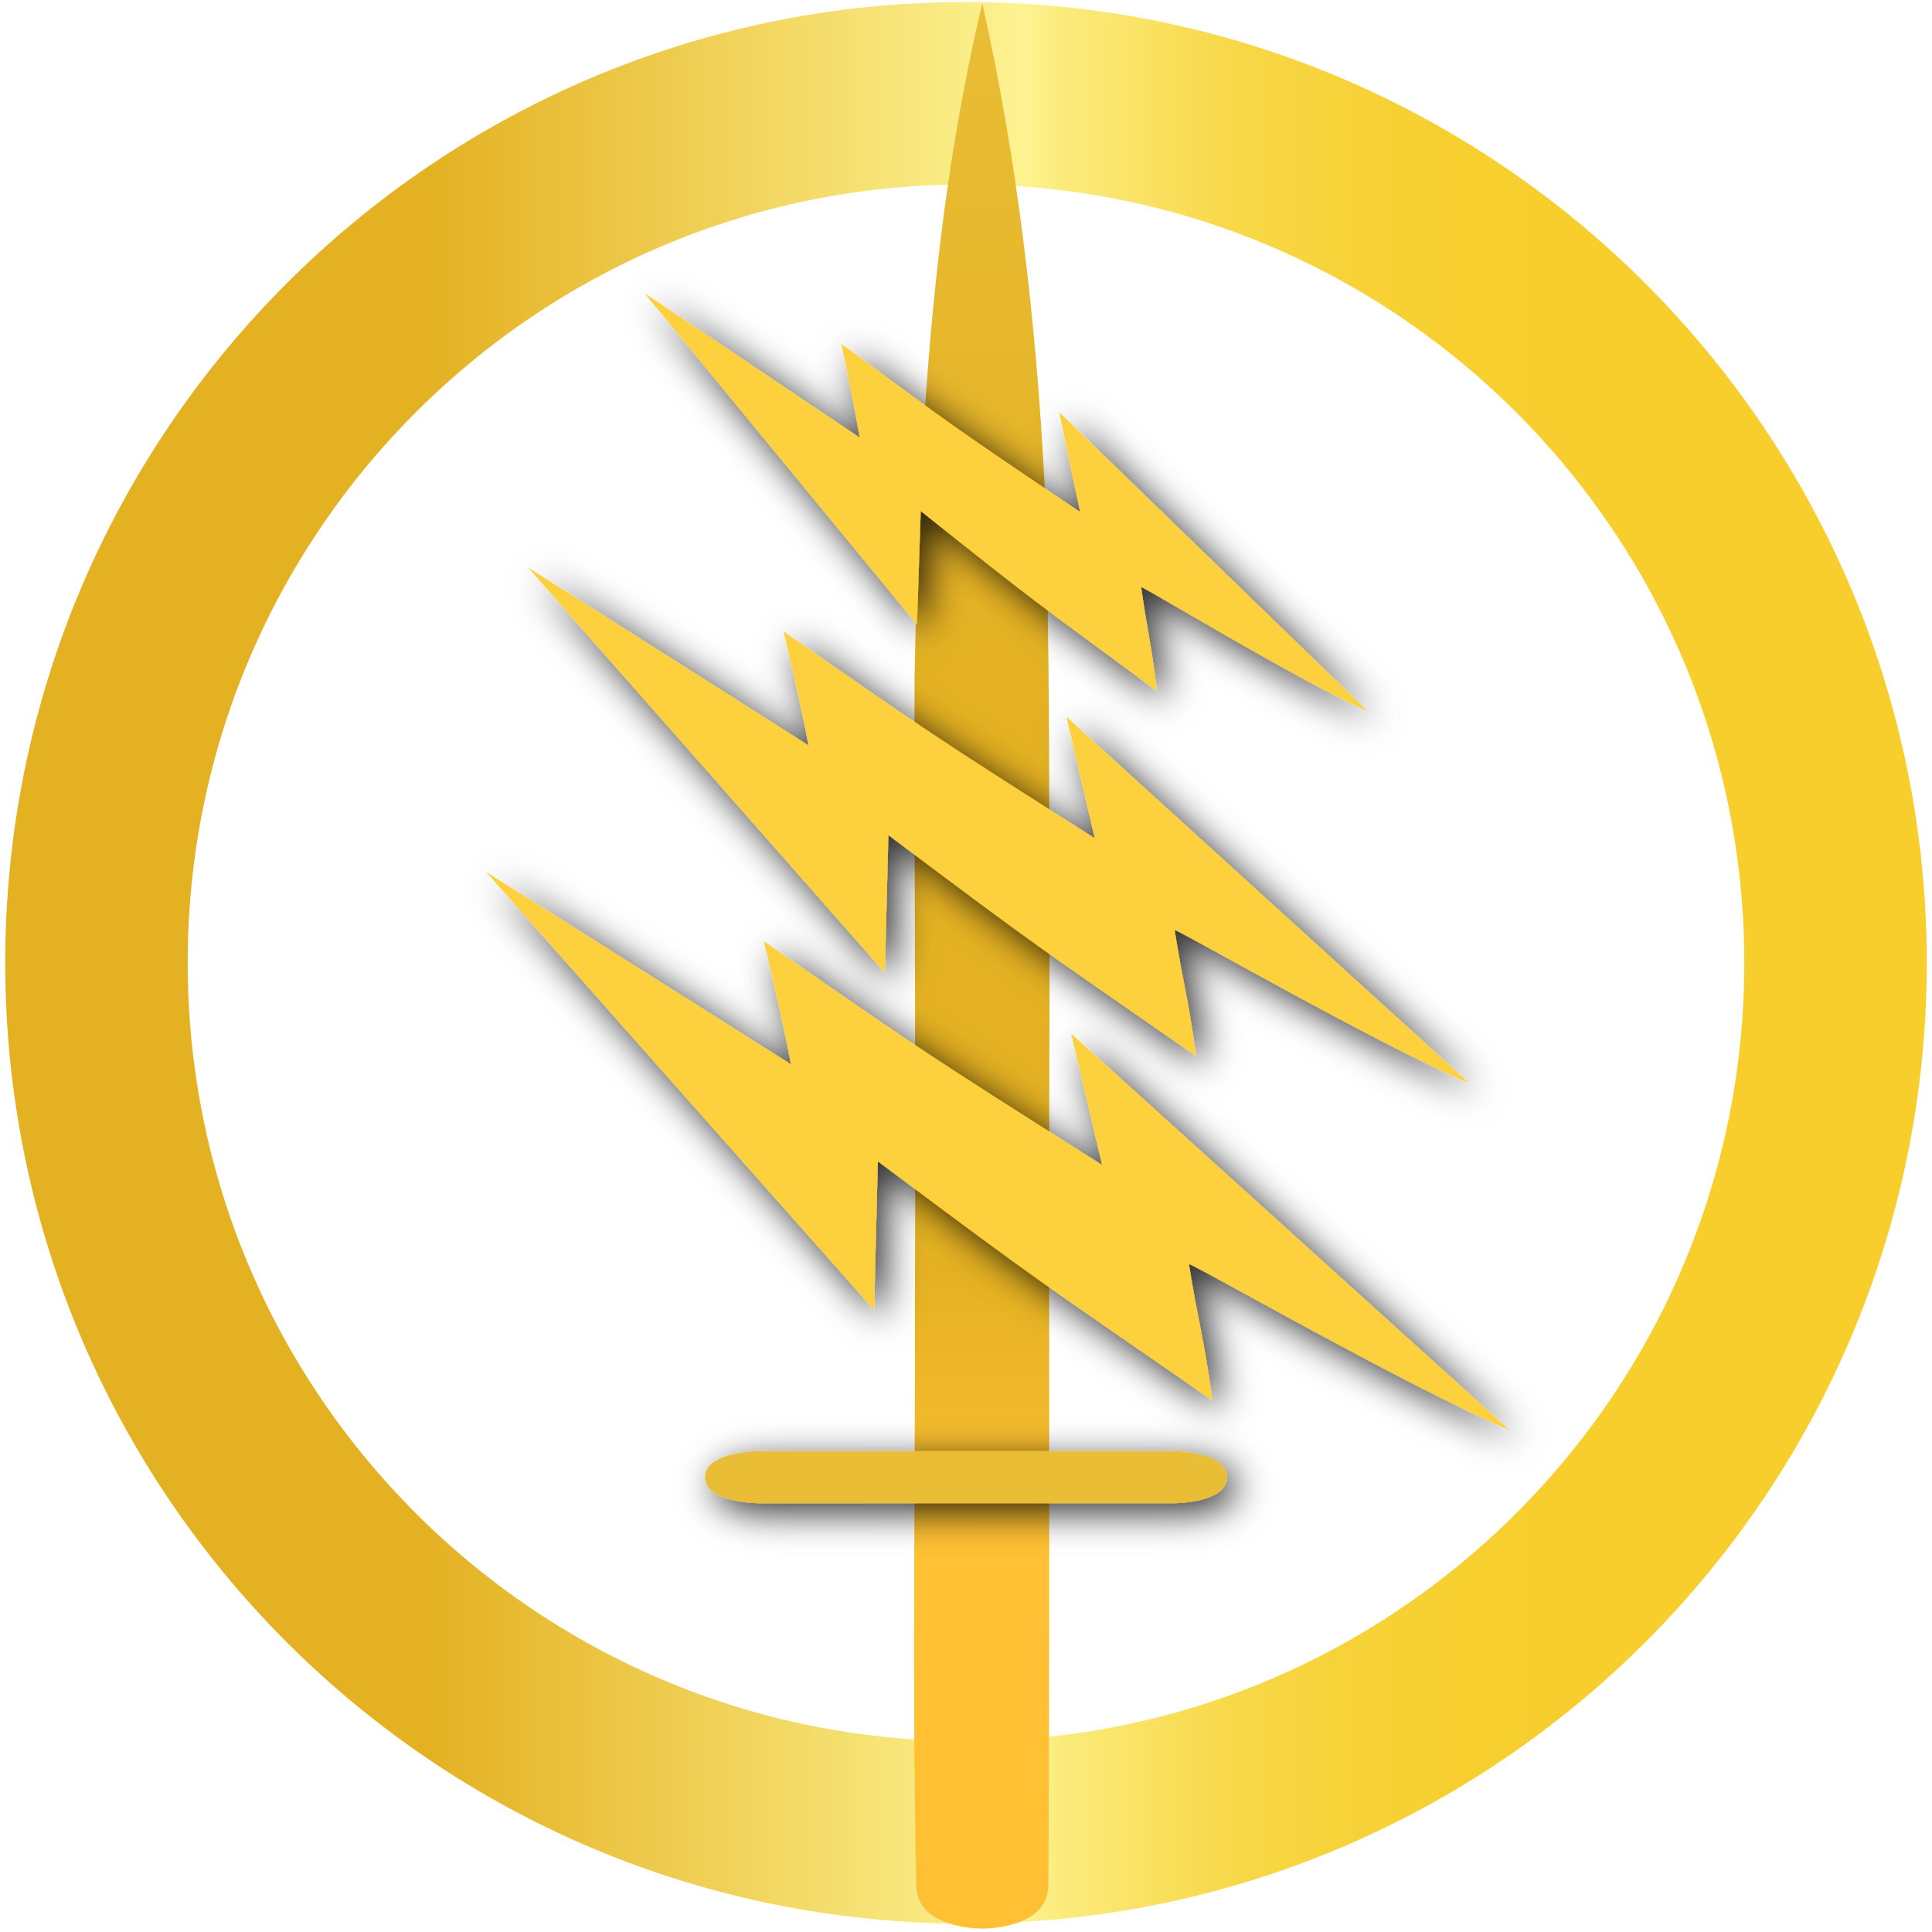
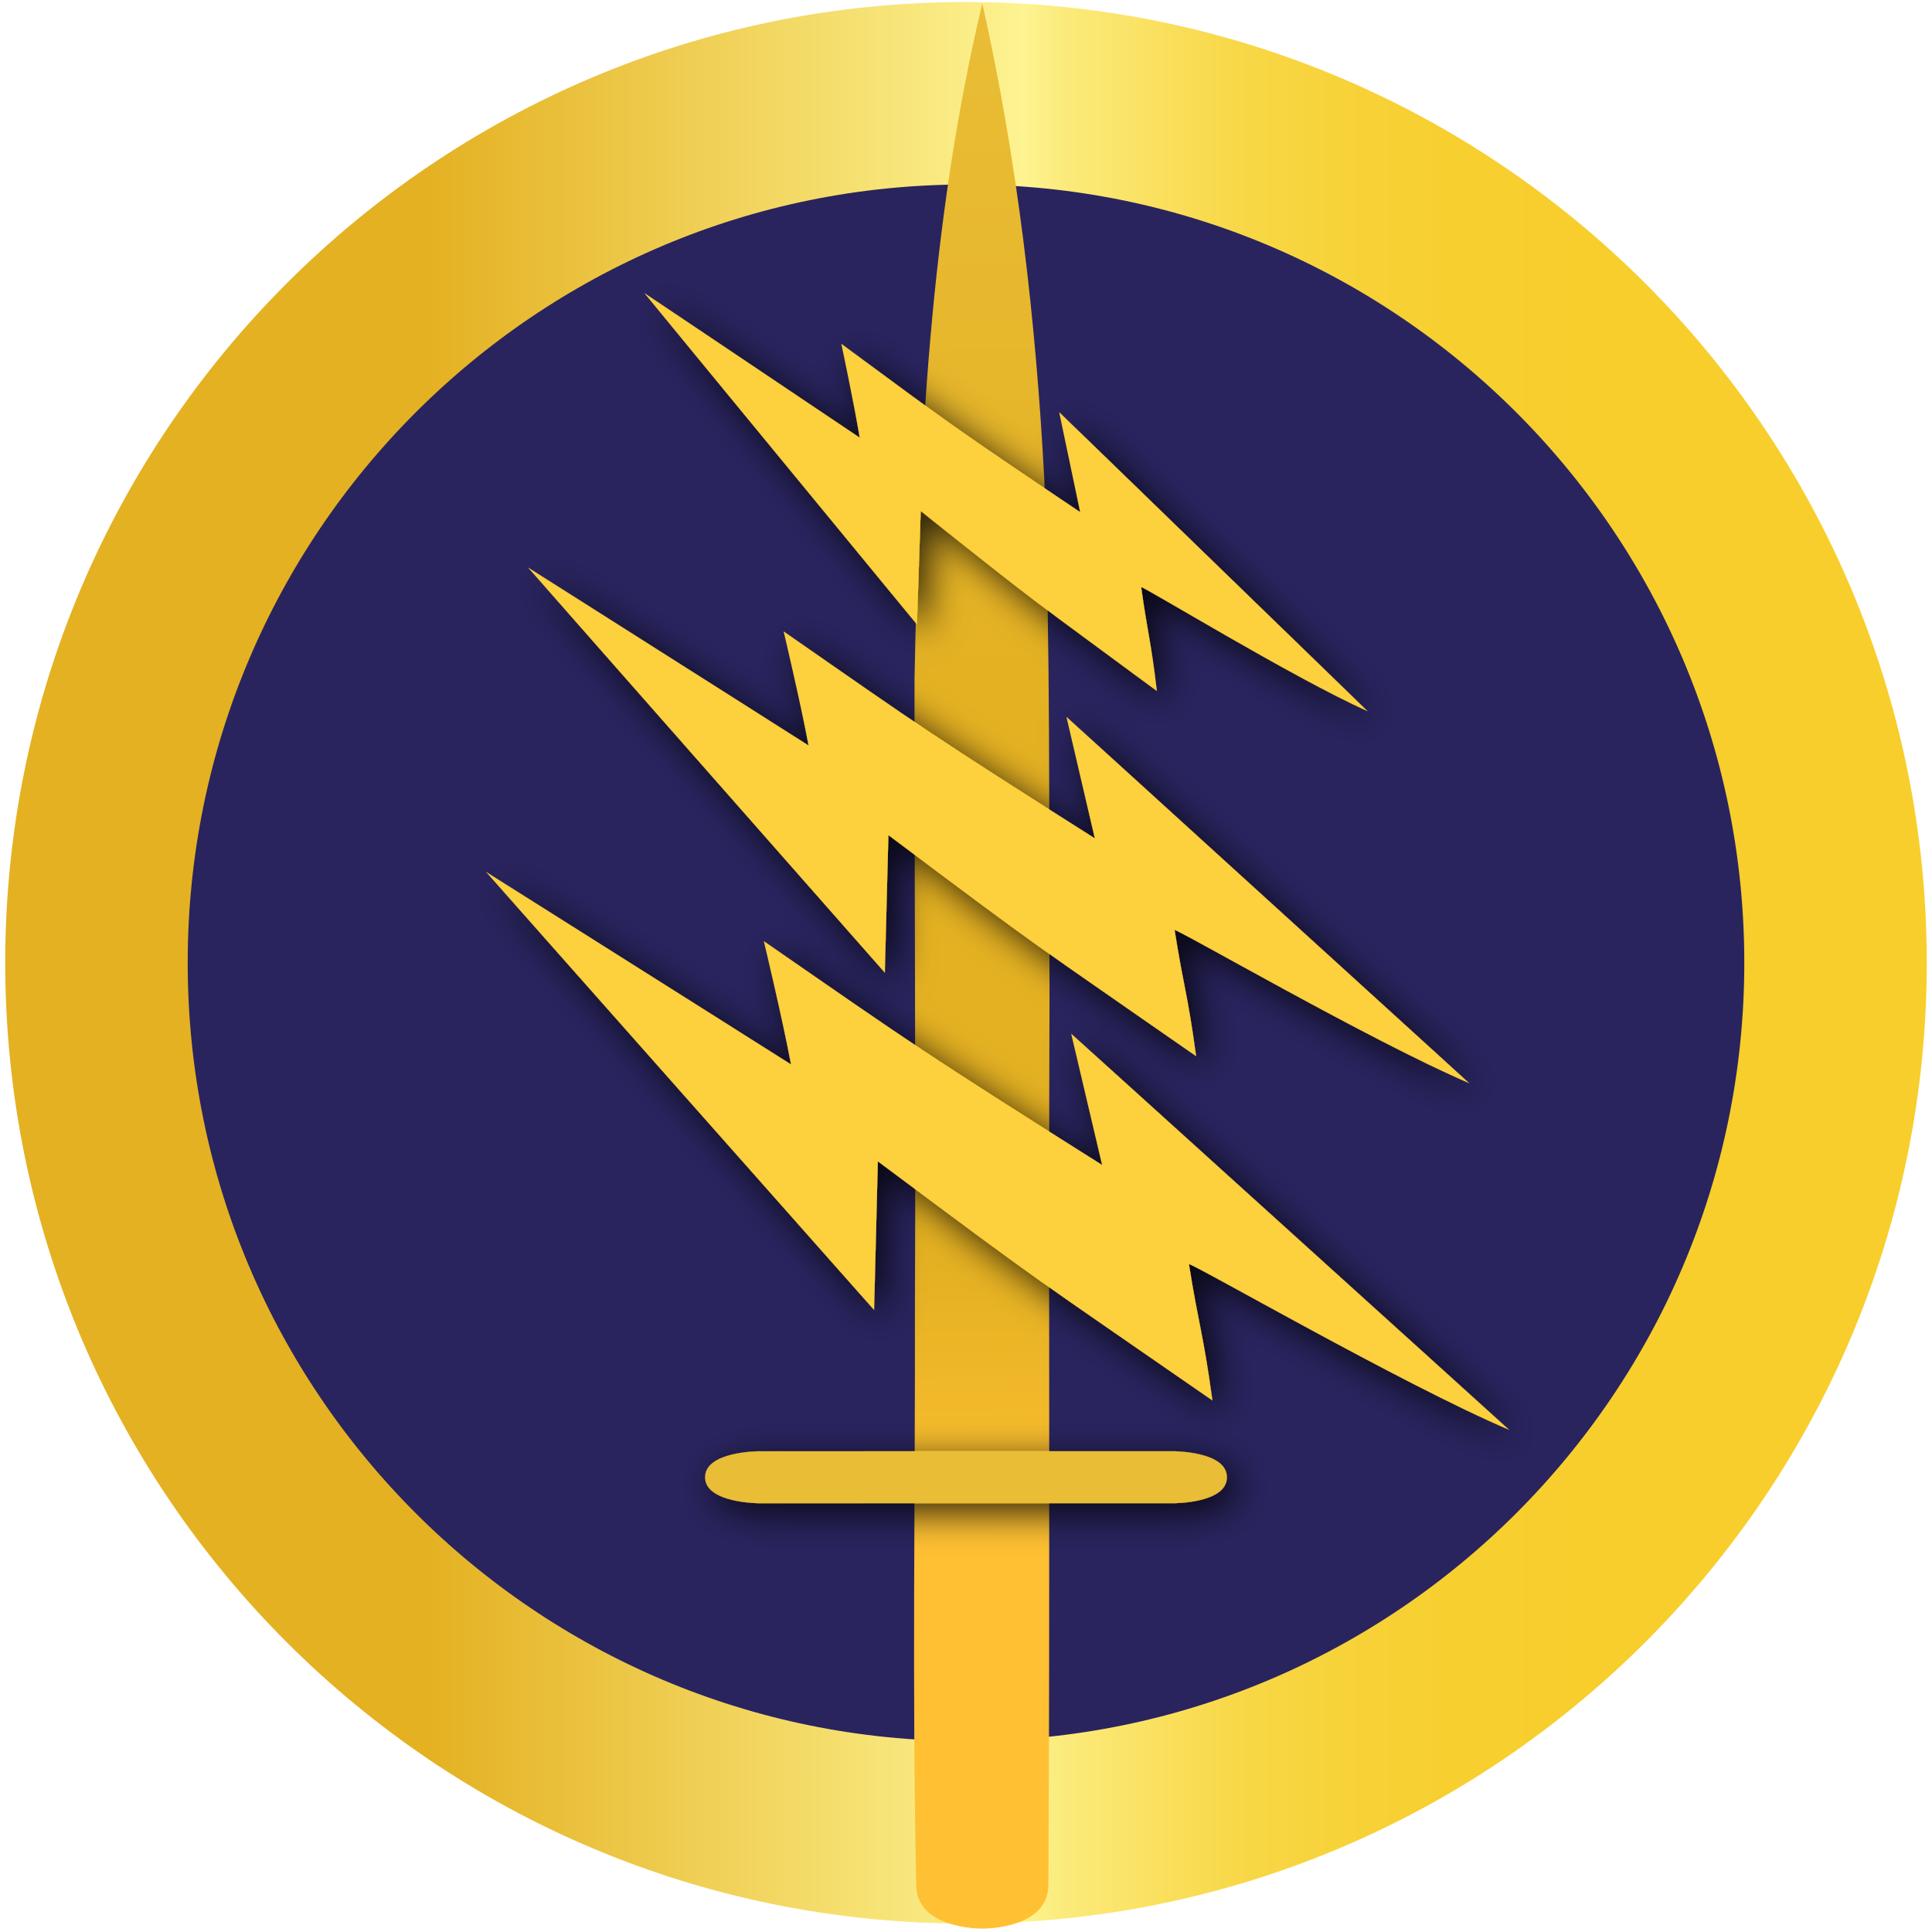
<svg xmlns="http://www.w3.org/2000/svg" xmlns:xlink="http://www.w3.org/1999/xlink" id="Layer_1" version="1.1" viewBox="0 0 1440 1440">
  <defs>
    <style>
      .st0 {
        filter: url(#drop-shadow-1);
      }

      .st1 {
        filter: url(#drop-shadow-3);
      }

      .st2 {
        fill: url(#linear-gradient1);
      }

      .st3 {
+         fill: none;
        stroke: url(#linear-gradient);
      }

      .st3, .st4 {
-         fill: none;
        stroke-width: 136px;
      }

      .st5 {
        fill: #fdd03c;
        isolation: isolate;
      }

      .st5, .st6, .st7 {
        fill-rule: evenodd;
      }

+       .st4 {
+         fill: #29245e;
+         stroke: url(#linear-gradient2);
+       }
+ 
      .st6 {
        fill: url(#linear-gradient4);
        filter: url(#drop-shadow-2);
-       }
- 
-       .st4 {
-         stroke: url(#linear-gradient2);
      }

      .st7 {
        fill: url(#linear-gradient3);
      }
    </style>
    <linearGradient id="linear-gradient" x1="4546.3" y1="707.69" x2="5924.96" y2="707.69" gradientUnits="userSpaceOnUse">
      <stop offset=".06" stop-color="#e4b122" />
      <stop offset=".22" stop-color="#e4b122" />
      <stop offset=".53" stop-color="#fdf391" />
      <stop offset=".55" stop-color="#fbeb7c" />
      <stop offset=".6" stop-color="#fae05f" />
      <stop offset=".64" stop-color="#f8d848" />
      <stop offset=".7" stop-color="#f7d238" />
      <stop offset=".75" stop-color="#f7cf2f" />
      <stop offset=".83" stop-color="#f7ce2c" />
    </linearGradient>
-     <linearGradient id="linear-gradient1" x1="5178.37" x2="5292.89" xlink:href="#linear-gradient" />
+     <linearGradient id="linear-gradient1" x1="5178.37" y1="707.69" x2="5292.89" y2="707.69" xlink:href="#linear-gradient" />
    <filter id="drop-shadow-1" x="4855.44" y="236.33" width="816" height="897.6" filterUnits="userSpaceOnUse">
      <feOffset dx="7" dy="7" />
      <feGaussianBlur result="blur" stdDeviation="13.68" />
      <feFlood flood-color="#000" flood-opacity=".81" />
      <feComposite in2="blur" operator="in" />
      <feComposite in="SourceGraphic" />
    </filter>
    <linearGradient id="linear-gradient2" x1="3.9" y1="717.61" x2="1436.1" y2="717.61" xlink:href="#linear-gradient" />
    <linearGradient id="linear-gradient3" x1="1481.9" y1="-79.24" x2="1464.81" y2="1445.19" gradientTransform="translate(-743.99 1410.92) scale(1 -.97)" gradientUnits="userSpaceOnUse">
      <stop offset=".22" stop-color="#ffc033" />
      <stop offset=".37" stop-color="#e4b122" />
      <stop offset=".66" stop-color="#e4b122" />
      <stop offset="1" stop-color="#e9bd36" />
    </linearGradient>
    <linearGradient id="linear-gradient4" x1="1649.75" y1="316.63" x2="1299.49" y2="312.19" gradientTransform="translate(-743.42 1405.3) scale(1 -.97)" gradientUnits="userSpaceOnUse">
      <stop offset=".57" stop-color="#e9bd36" />
      <stop offset=".74" stop-color="#e9bd36" />
    </linearGradient>
    <filter id="drop-shadow-2" x="491.28" y="1047.36" width="471.36" height="121.2" filterUnits="userSpaceOnUse">
      <feOffset dx="7" dy="7" />
      <feGaussianBlur result="blur1" stdDeviation="13.68" />
      <feFlood flood-color="#000" flood-opacity=".81" />
      <feComposite in2="blur1" operator="in" />
      <feComposite in="SourceGraphic" />
    </filter>
    <filter id="drop-shadow-3" x="328.08" y="184.08" width="845.04" height="930" filterUnits="userSpaceOnUse">
      <feOffset dx="7" dy="7" />
      <feGaussianBlur result="blur2" stdDeviation="13.68" />
      <feFlood flood-color="#000" flood-opacity=".81" />
      <feComposite in2="blur2" operator="in" />
      <feComposite in="SourceGraphic" />
    </filter>
  </defs>
  <path class="st3" d="M5856.96,707.69c0,343.15-278.18,621.33-621.33,621.33s-621.33-278.18-621.33-621.33,278.18-621.33,621.33-621.33,621.33,278.18,621.33,621.33Z" />
  <rect class="st2" x="5178.37" y="8.41" width="114.52" height="1398.56" />
  <g class="st0">
    <path class="st5" d="M5108.38,823.62c-72.85-46.16-145.92-92.04-218.78-138.15l278.35,314.23,2.67-106.62c126.17,94.18,106.62,79.08,239.9,171.48-6.89-49.53-9.77-53.31-16.88-97.74-.59-2.54,153.49,86.41,229.68,118.84l-314.09-284.1,22.21,94.18c-127.95-80.86-131.5-83.52-242.57-160.53,0,0,13.03,54.2,19.51,88.4Z" />
    <path class="st5" d="M5120.95,594.97c-67.01-42.67-134.22-85.08-201.24-127.7l255.93,290.63,2.53-98.69c116.04,87.08,98.06,73.11,220.65,158.54-6.3-45.84-8.95-49.33-15.46-90.45-.54-2.35,141.19,79.86,211.28,109.82l-288.84-262.71,20.37,87.15c-117.69-74.74-120.96-77.2-223.11-148.39,0,0,11.95,50.15,17.89,81.81Z" />
    <path class="st5" d="M5157.63,374.3c-51.46-34.69-103.07-69.16-154.54-103.81l195.57,237.77,2.7-81.41c89.01,70.94,75.22,59.56,169.3,129.1-4.52-37.76-6.55-40.62-11.27-74.48-.4-1.93,108.5,64.8,162.43,88.99l-221.21-214.5,15.09,71.73c-90.37-60.76-92.88-62.77-171.28-120.71,0,0,8.86,41.27,13.21,67.34Z" />
  </g>
  <g>
    <path class="st4" d="M1368.1,717.61c0,357.94-290.16,648.1-648.1,648.1S71.9,1075.55,71.9,717.61,362.06,69.51,720,69.51s648.1,290.16,648.1,648.1Z" />
    <path class="st7" d="M681.63,505.59c-.1,154.8,1,309.59.31,464.39.26,149.02-2.16,285.95.96,434.74,0,32.62,46.52,32.75,49.25,32.75,2.49,0,49.25-.02,49.25-32.75,1.28-222.89.07-445.73.86-668.62-.48-125.95.71-251.99-3.85-377.87-6.27-119.47-20.04-238.94-46.26-355.71-39.35,164.92-47.15,334.37-50.51,503.07" />
    <path class="st6" d="M874.31,1120.45s40.19.23,40.19-19.37-40.19-19.44-40.19-19.44l-308.84.04s-39.97.03-39.97,19.39,40.44,19.39,40.44,19.39l308.37-.02Z" />
    <g class="st1">
      <path class="st5" d="M589.6,793.37c-75.74-47.99-151.7-95.69-227.46-143.63l289.39,326.69,2.77-110.85c131.17,97.92,110.85,82.21,249.41,178.28-7.16-51.5-10.16-55.43-17.55-101.61-.61-2.64,159.58,89.83,238.79,123.55l-326.55-295.37,23.09,97.92c-133.02-84.06-136.72-86.83-252.18-166.89,0,0,13.55,56.35,20.28,91.91Z" />
      <path class="st5" d="M602.67,555.65c-69.67-44.36-139.54-88.45-209.22-132.77l266.08,302.15,2.63-102.6c120.64,90.53,101.95,76.01,229.4,164.82-6.55-47.66-9.31-51.29-16.08-94.03-.56-2.44,146.79,83.03,219.66,114.17l-300.29-273.13,21.18,90.61c-122.35-77.7-125.75-80.26-231.96-154.28,0,0,12.43,52.14,18.6,85.05Z" />
      <path class="st5" d="M640.8,326.23c-53.5-36.06-107.16-71.9-160.67-107.93l203.33,247.2,2.8-84.64c92.54,73.76,78.21,61.92,176.02,134.21-4.7-39.26-6.81-42.23-11.72-77.43-.42-2.01,112.8,67.37,168.87,92.52l-229.99-223.01,15.69,74.57c-93.96-63.17-96.57-65.25-178.07-125.5,0,0,9.21,42.91,13.73,70.01Z" />
    </g>
  </g>
</svg>
